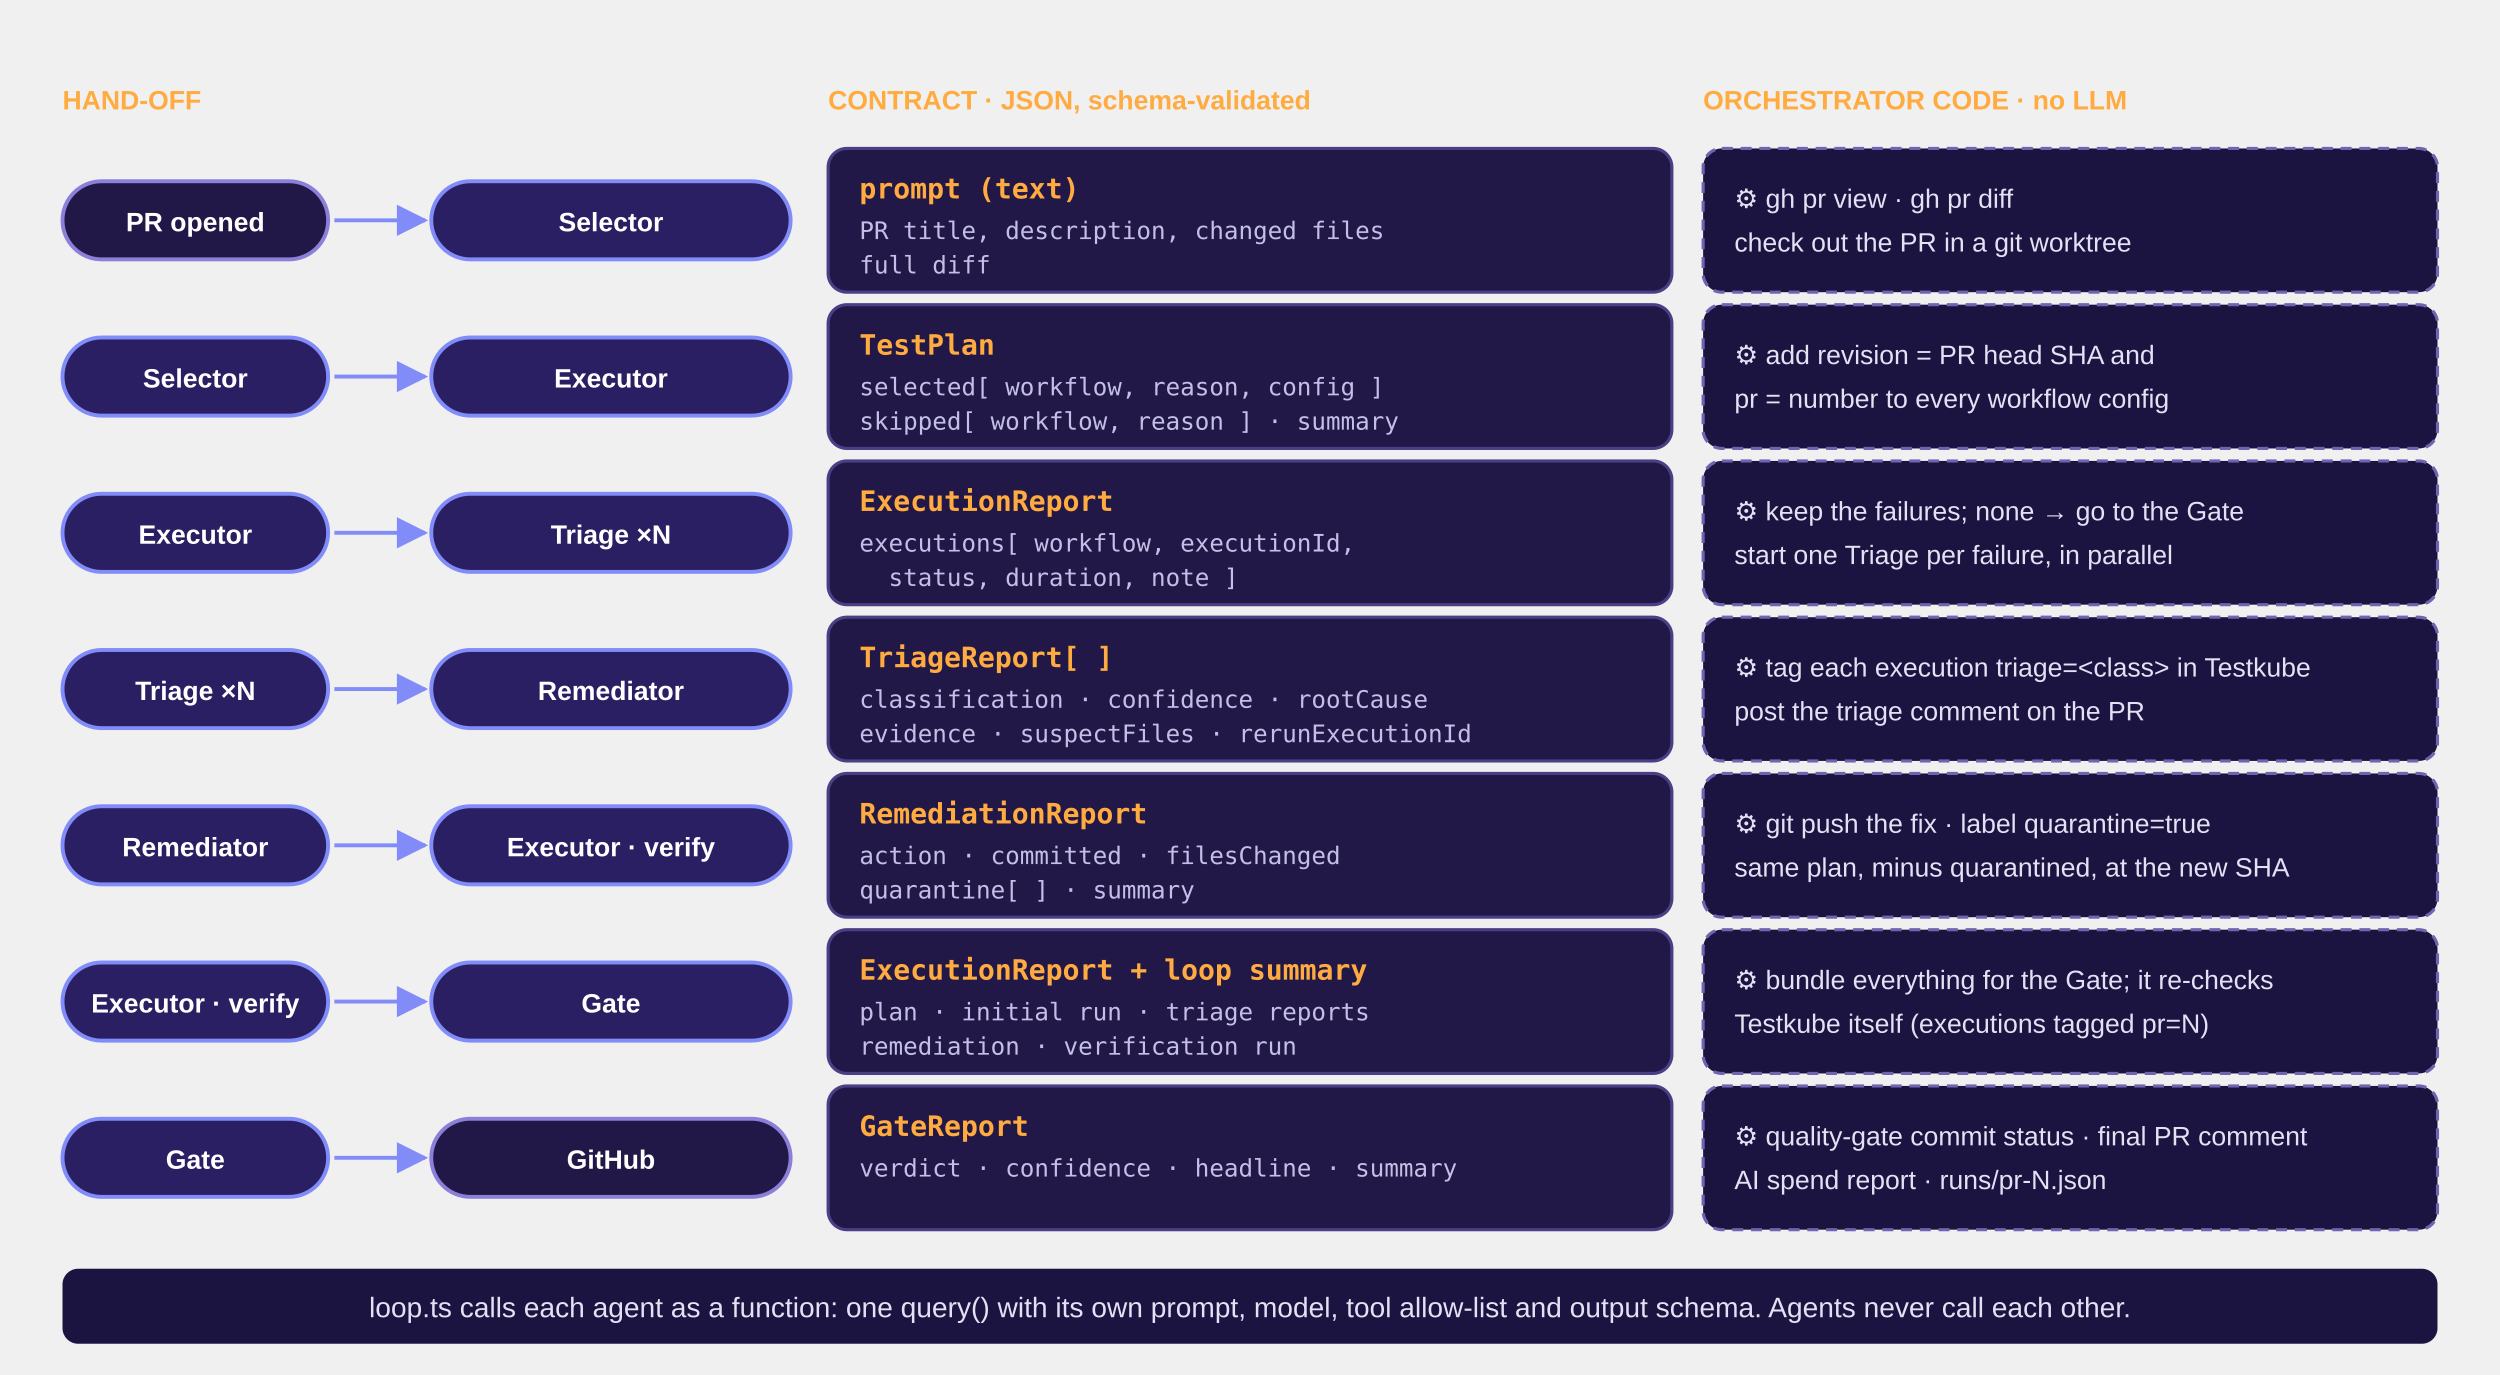
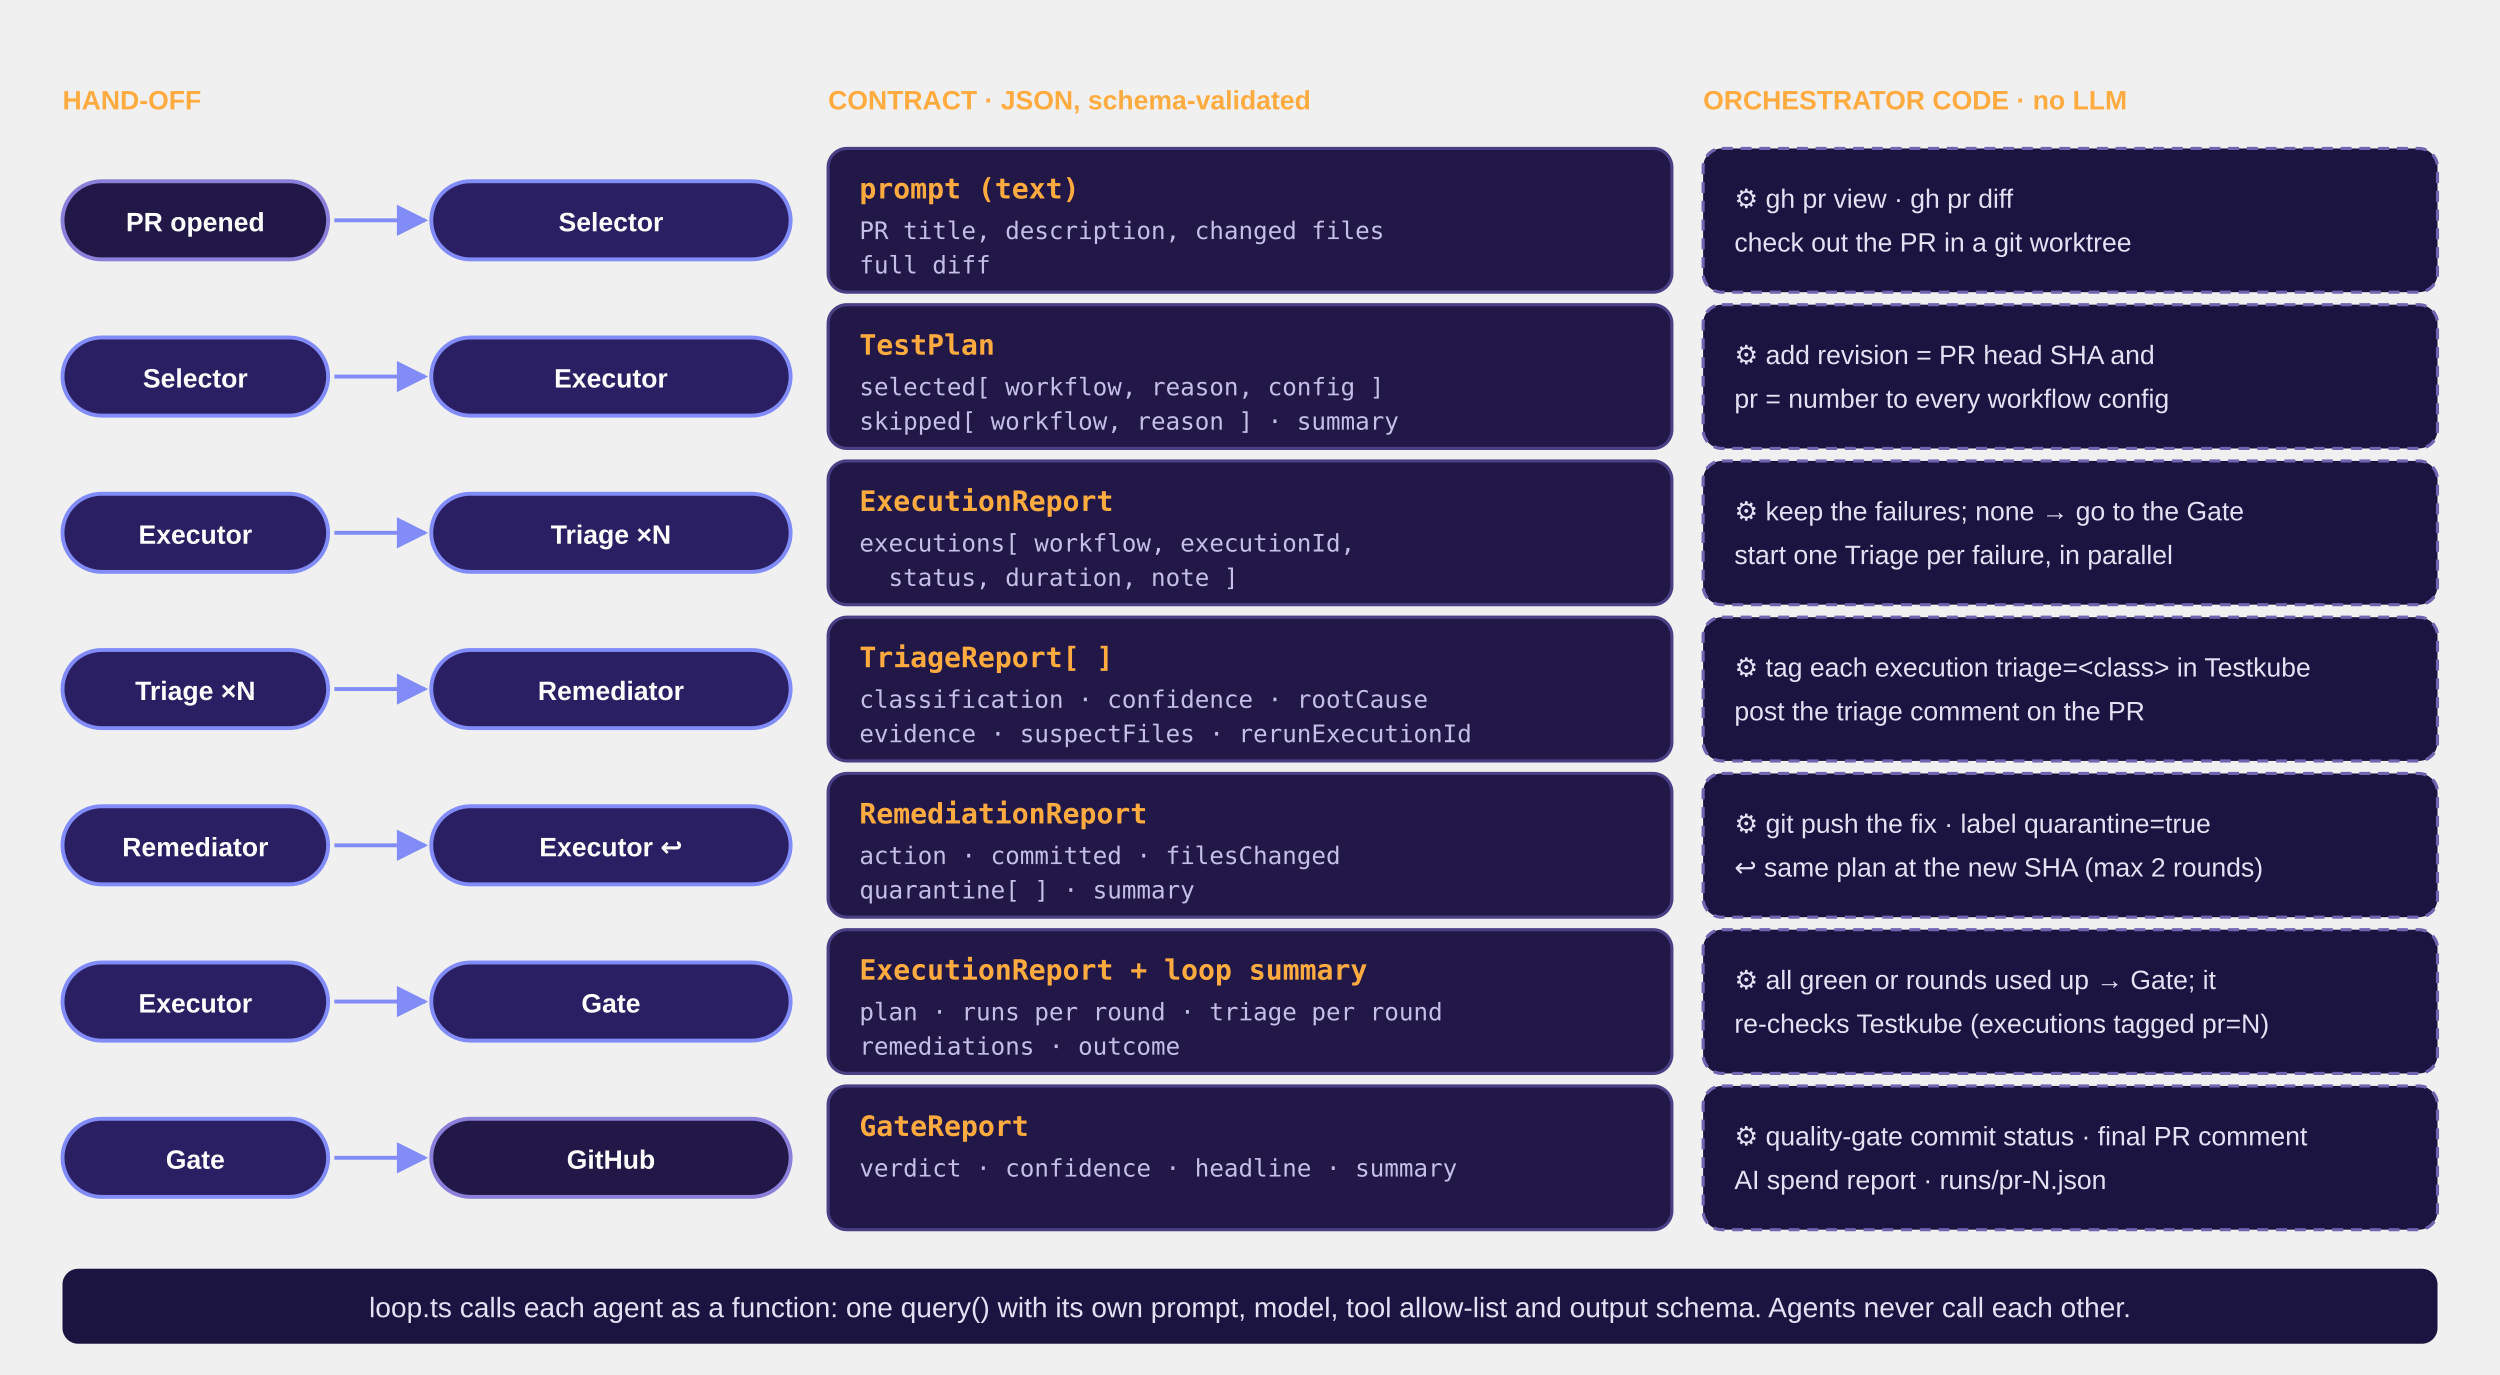
<svg xmlns="http://www.w3.org/2000/svg" viewBox="0 0 1600 880" role="img" aria-label="How the agents hand off: the orchestrator code calls each agent in turn and passes its schema-validated JSON result to the next one; between agents, plain code fetches the PR, filters failures, tags Testkube, pushes the fix, applies quarantine labels and reports to GitHub." font-family="Nunito, 'Helvetica Neue', Arial, sans-serif">
  <defs>
    <marker id="arrow" viewBox="0 0 10 10" refX="9" refY="5" markerWidth="8" markerHeight="8" orient="auto">
      <path d="M0,0 L10,5 L0,10 z" fill="#818CF8" />
    </marker>
  </defs>
  <g font-size="17" font-weight="700" fill="#FFAB40">
    <text x="40" y="70">HAND-OFF</text>
    <text x="530" y="70">CONTRACT · JSON, schema-validated</text>
    <text x="1090" y="70">ORCHESTRATOR CODE · no LLM</text>
  </g>
  <rect x="40" y="116" width="170" height="50" rx="25" fill="#221848" stroke="#8B80D9" stroke-width="2.5" />
  <text x="125.0" y="148" text-anchor="middle" font-size="17" font-weight="700" fill="#FFFFFF">PR opened</text>
  <line x1="214" y1="141" x2="272" y2="141" stroke="#818CF8" stroke-width="2.5" marker-end="url(#arrow)" />
  <rect x="276" y="116" width="230" height="50" rx="25" fill="#2B1F63" stroke="#818CF8" stroke-width="2.5" />
  <text x="391.0" y="148" text-anchor="middle" font-size="17" font-weight="700" fill="#FFFFFF">Selector</text>
  <rect x="530" y="95" width="540" height="92" rx="12" fill="#221848" stroke="#4A3F85" stroke-width="2" />
  <text x="550" y="127" font-size="18" font-weight="700" fill="#FFAB40" font-family="'SF Mono', Menlo, monospace">prompt (text)</text>
  <text x="550" y="153" font-size="15.5" fill="#C4BFE6" font-family="'SF Mono', Menlo, monospace" xml:space="preserve">PR title, description, changed files</text>
  <text x="550" y="175" font-size="15.5" fill="#C4BFE6" font-family="'SF Mono', Menlo, monospace" xml:space="preserve">full diff</text>
  <rect x="1090" y="95" width="470" height="92" rx="12" fill="#1C1440" stroke="#6E64B0" stroke-width="2" stroke-dasharray="7 5" />
  <text x="1110" y="133" font-size="17" fill="#E4E1F5">⚙ gh pr view · gh pr diff</text>
  <text x="1110" y="161" font-size="17" fill="#E4E1F5">check out the PR in a git worktree</text>
  <rect x="40" y="216" width="170" height="50" rx="25" fill="#2B1F63" stroke="#818CF8" stroke-width="2.5" />
  <text x="125.0" y="248" text-anchor="middle" font-size="17" font-weight="700" fill="#FFFFFF">Selector</text>
  <line x1="214" y1="241" x2="272" y2="241" stroke="#818CF8" stroke-width="2.5" marker-end="url(#arrow)" />
  <rect x="276" y="216" width="230" height="50" rx="25" fill="#2B1F63" stroke="#818CF8" stroke-width="2.5" />
  <text x="391.0" y="248" text-anchor="middle" font-size="17" font-weight="700" fill="#FFFFFF">Executor</text>
  <rect x="530" y="195" width="540" height="92" rx="12" fill="#221848" stroke="#4A3F85" stroke-width="2" />
  <text x="550" y="227" font-size="18" font-weight="700" fill="#FFAB40" font-family="'SF Mono', Menlo, monospace">TestPlan</text>
  <text x="550" y="253" font-size="15.5" fill="#C4BFE6" font-family="'SF Mono', Menlo, monospace" xml:space="preserve">selected[ workflow, reason, config ]</text>
  <text x="550" y="275" font-size="15.5" fill="#C4BFE6" font-family="'SF Mono', Menlo, monospace" xml:space="preserve">skipped[ workflow, reason ] · summary</text>
  <rect x="1090" y="195" width="470" height="92" rx="12" fill="#1C1440" stroke="#6E64B0" stroke-width="2" stroke-dasharray="7 5" />
  <text x="1110" y="233" font-size="17" fill="#E4E1F5">⚙ add revision = PR head SHA and</text>
  <text x="1110" y="261" font-size="17" fill="#E4E1F5">pr = number to every workflow config</text>
  <rect x="40" y="316" width="170" height="50" rx="25" fill="#2B1F63" stroke="#818CF8" stroke-width="2.5" />
  <text x="125.0" y="348" text-anchor="middle" font-size="17" font-weight="700" fill="#FFFFFF">Executor</text>
  <line x1="214" y1="341" x2="272" y2="341" stroke="#818CF8" stroke-width="2.5" marker-end="url(#arrow)" />
  <rect x="276" y="316" width="230" height="50" rx="25" fill="#2B1F63" stroke="#818CF8" stroke-width="2.5" />
  <text x="391.0" y="348" text-anchor="middle" font-size="17" font-weight="700" fill="#FFFFFF">Triage ×N</text>
  <rect x="530" y="295" width="540" height="92" rx="12" fill="#221848" stroke="#4A3F85" stroke-width="2" />
  <text x="550" y="327" font-size="18" font-weight="700" fill="#FFAB40" font-family="'SF Mono', Menlo, monospace">ExecutionReport</text>
  <text x="550" y="353" font-size="15.5" fill="#C4BFE6" font-family="'SF Mono', Menlo, monospace" xml:space="preserve">executions[ workflow, executionId,</text>
  <text x="550" y="375" font-size="15.5" fill="#C4BFE6" font-family="'SF Mono', Menlo, monospace" xml:space="preserve">  status, duration, note ]</text>
  <rect x="1090" y="295" width="470" height="92" rx="12" fill="#1C1440" stroke="#6E64B0" stroke-width="2" stroke-dasharray="7 5" />
  <text x="1110" y="333" font-size="17" fill="#E4E1F5">⚙ keep the failures; none → go to the Gate</text>
  <text x="1110" y="361" font-size="17" fill="#E4E1F5">start one Triage per failure, in parallel</text>
  <rect x="40" y="416" width="170" height="50" rx="25" fill="#2B1F63" stroke="#818CF8" stroke-width="2.5" />
  <text x="125.0" y="448" text-anchor="middle" font-size="17" font-weight="700" fill="#FFFFFF">Triage ×N</text>
  <line x1="214" y1="441" x2="272" y2="441" stroke="#818CF8" stroke-width="2.5" marker-end="url(#arrow)" />
  <rect x="276" y="416" width="230" height="50" rx="25" fill="#2B1F63" stroke="#818CF8" stroke-width="2.5" />
  <text x="391.0" y="448" text-anchor="middle" font-size="17" font-weight="700" fill="#FFFFFF">Remediator</text>
  <rect x="530" y="395" width="540" height="92" rx="12" fill="#221848" stroke="#4A3F85" stroke-width="2" />
  <text x="550" y="427" font-size="18" font-weight="700" fill="#FFAB40" font-family="'SF Mono', Menlo, monospace">TriageReport[ ]</text>
  <text x="550" y="453" font-size="15.5" fill="#C4BFE6" font-family="'SF Mono', Menlo, monospace" xml:space="preserve">classification · confidence · rootCause</text>
  <text x="550" y="475" font-size="15.5" fill="#C4BFE6" font-family="'SF Mono', Menlo, monospace" xml:space="preserve">evidence · suspectFiles · rerunExecutionId</text>
  <rect x="1090" y="395" width="470" height="92" rx="12" fill="#1C1440" stroke="#6E64B0" stroke-width="2" stroke-dasharray="7 5" />
  <text x="1110" y="433" font-size="17" fill="#E4E1F5">⚙ tag each execution triage=&lt;class&gt; in Testkube</text>
  <text x="1110" y="461" font-size="17" fill="#E4E1F5">post the triage comment on the PR</text>
  <rect x="40" y="516" width="170" height="50" rx="25" fill="#2B1F63" stroke="#818CF8" stroke-width="2.5" />
  <text x="125.0" y="548" text-anchor="middle" font-size="17" font-weight="700" fill="#FFFFFF">Remediator</text>
  <line x1="214" y1="541" x2="272" y2="541" stroke="#818CF8" stroke-width="2.5" marker-end="url(#arrow)" />
  <rect x="276" y="516" width="230" height="50" rx="25" fill="#2B1F63" stroke="#818CF8" stroke-width="2.5" />
-   <text x="391.0" y="548" text-anchor="middle" font-size="17" font-weight="700" fill="#FFFFFF">Executor · verify</text>
+   <text x="391.0" y="548" text-anchor="middle" font-size="17" font-weight="700" fill="#FFFFFF">Executor ↩</text>
  <rect x="530" y="495" width="540" height="92" rx="12" fill="#221848" stroke="#4A3F85" stroke-width="2" />
  <text x="550" y="527" font-size="18" font-weight="700" fill="#FFAB40" font-family="'SF Mono', Menlo, monospace">RemediationReport</text>
  <text x="550" y="553" font-size="15.5" fill="#C4BFE6" font-family="'SF Mono', Menlo, monospace" xml:space="preserve">action · committed · filesChanged</text>
  <text x="550" y="575" font-size="15.5" fill="#C4BFE6" font-family="'SF Mono', Menlo, monospace" xml:space="preserve">quarantine[ ] · summary</text>
  <rect x="1090" y="495" width="470" height="92" rx="12" fill="#1C1440" stroke="#6E64B0" stroke-width="2" stroke-dasharray="7 5" />
  <text x="1110" y="533" font-size="17" fill="#E4E1F5">⚙ git push the fix · label quarantine=true</text>
-   <text x="1110" y="561" font-size="17" fill="#E4E1F5">same plan, minus quarantined, at the new SHA</text>
+   <text x="1110" y="561" font-size="17" fill="#E4E1F5">↩ same plan at the new SHA (max 2 rounds)</text>
  <rect x="40" y="616" width="170" height="50" rx="25" fill="#2B1F63" stroke="#818CF8" stroke-width="2.5" />
-   <text x="125.0" y="648" text-anchor="middle" font-size="17" font-weight="700" fill="#FFFFFF">Executor · verify</text>
+   <text x="125.0" y="648" text-anchor="middle" font-size="17" font-weight="700" fill="#FFFFFF">Executor</text>
  <line x1="214" y1="641" x2="272" y2="641" stroke="#818CF8" stroke-width="2.5" marker-end="url(#arrow)" />
  <rect x="276" y="616" width="230" height="50" rx="25" fill="#2B1F63" stroke="#818CF8" stroke-width="2.5" />
  <text x="391.0" y="648" text-anchor="middle" font-size="17" font-weight="700" fill="#FFFFFF">Gate</text>
  <rect x="530" y="595" width="540" height="92" rx="12" fill="#221848" stroke="#4A3F85" stroke-width="2" />
  <text x="550" y="627" font-size="18" font-weight="700" fill="#FFAB40" font-family="'SF Mono', Menlo, monospace">ExecutionReport + loop summary</text>
-   <text x="550" y="653" font-size="15.5" fill="#C4BFE6" font-family="'SF Mono', Menlo, monospace" xml:space="preserve">plan · initial run · triage reports</text>
-   <text x="550" y="675" font-size="15.5" fill="#C4BFE6" font-family="'SF Mono', Menlo, monospace" xml:space="preserve">remediation · verification run</text>
+   <text x="550" y="653" font-size="15.5" fill="#C4BFE6" font-family="'SF Mono', Menlo, monospace" xml:space="preserve">plan · runs per round · triage per round</text>
+   <text x="550" y="675" font-size="15.5" fill="#C4BFE6" font-family="'SF Mono', Menlo, monospace" xml:space="preserve">remediations · outcome</text>
  <rect x="1090" y="595" width="470" height="92" rx="12" fill="#1C1440" stroke="#6E64B0" stroke-width="2" stroke-dasharray="7 5" />
-   <text x="1110" y="633" font-size="17" fill="#E4E1F5">⚙ bundle everything for the Gate; it re-checks</text>
-   <text x="1110" y="661" font-size="17" fill="#E4E1F5">Testkube itself (executions tagged pr=N)</text>
+   <text x="1110" y="633" font-size="17" fill="#E4E1F5">⚙ all green or rounds used up → Gate; it</text>
+   <text x="1110" y="661" font-size="17" fill="#E4E1F5">re-checks Testkube (executions tagged pr=N)</text>
  <rect x="40" y="716" width="170" height="50" rx="25" fill="#2B1F63" stroke="#818CF8" stroke-width="2.5" />
  <text x="125.0" y="748" text-anchor="middle" font-size="17" font-weight="700" fill="#FFFFFF">Gate</text>
  <line x1="214" y1="741" x2="272" y2="741" stroke="#818CF8" stroke-width="2.5" marker-end="url(#arrow)" />
  <rect x="276" y="716" width="230" height="50" rx="25" fill="#221848" stroke="#8B80D9" stroke-width="2.5" />
  <text x="391.0" y="748" text-anchor="middle" font-size="17" font-weight="700" fill="#FFFFFF">GitHub</text>
  <rect x="530" y="695" width="540" height="92" rx="12" fill="#221848" stroke="#4A3F85" stroke-width="2" />
  <text x="550" y="727" font-size="18" font-weight="700" fill="#FFAB40" font-family="'SF Mono', Menlo, monospace">GateReport</text>
  <text x="550" y="753" font-size="15.5" fill="#C4BFE6" font-family="'SF Mono', Menlo, monospace" xml:space="preserve">verdict · confidence · headline · summary</text>
  <rect x="1090" y="695" width="470" height="92" rx="12" fill="#1C1440" stroke="#6E64B0" stroke-width="2" stroke-dasharray="7 5" />
  <text x="1110" y="733" font-size="17" fill="#E4E1F5">⚙ quality-gate commit status · final PR comment</text>
  <text x="1110" y="761" font-size="17" fill="#E4E1F5">AI spend report · runs/pr-N.json</text>
  <rect x="40" y="812" width="1520" height="48" rx="10" fill="#1C1440" />
  <text x="800" y="843" text-anchor="middle" font-size="18" fill="#E4E1F5">loop.ts calls each agent as a function: one query() with its own prompt, model, tool allow-list and output schema. Agents never call each other.</text>
</svg>
